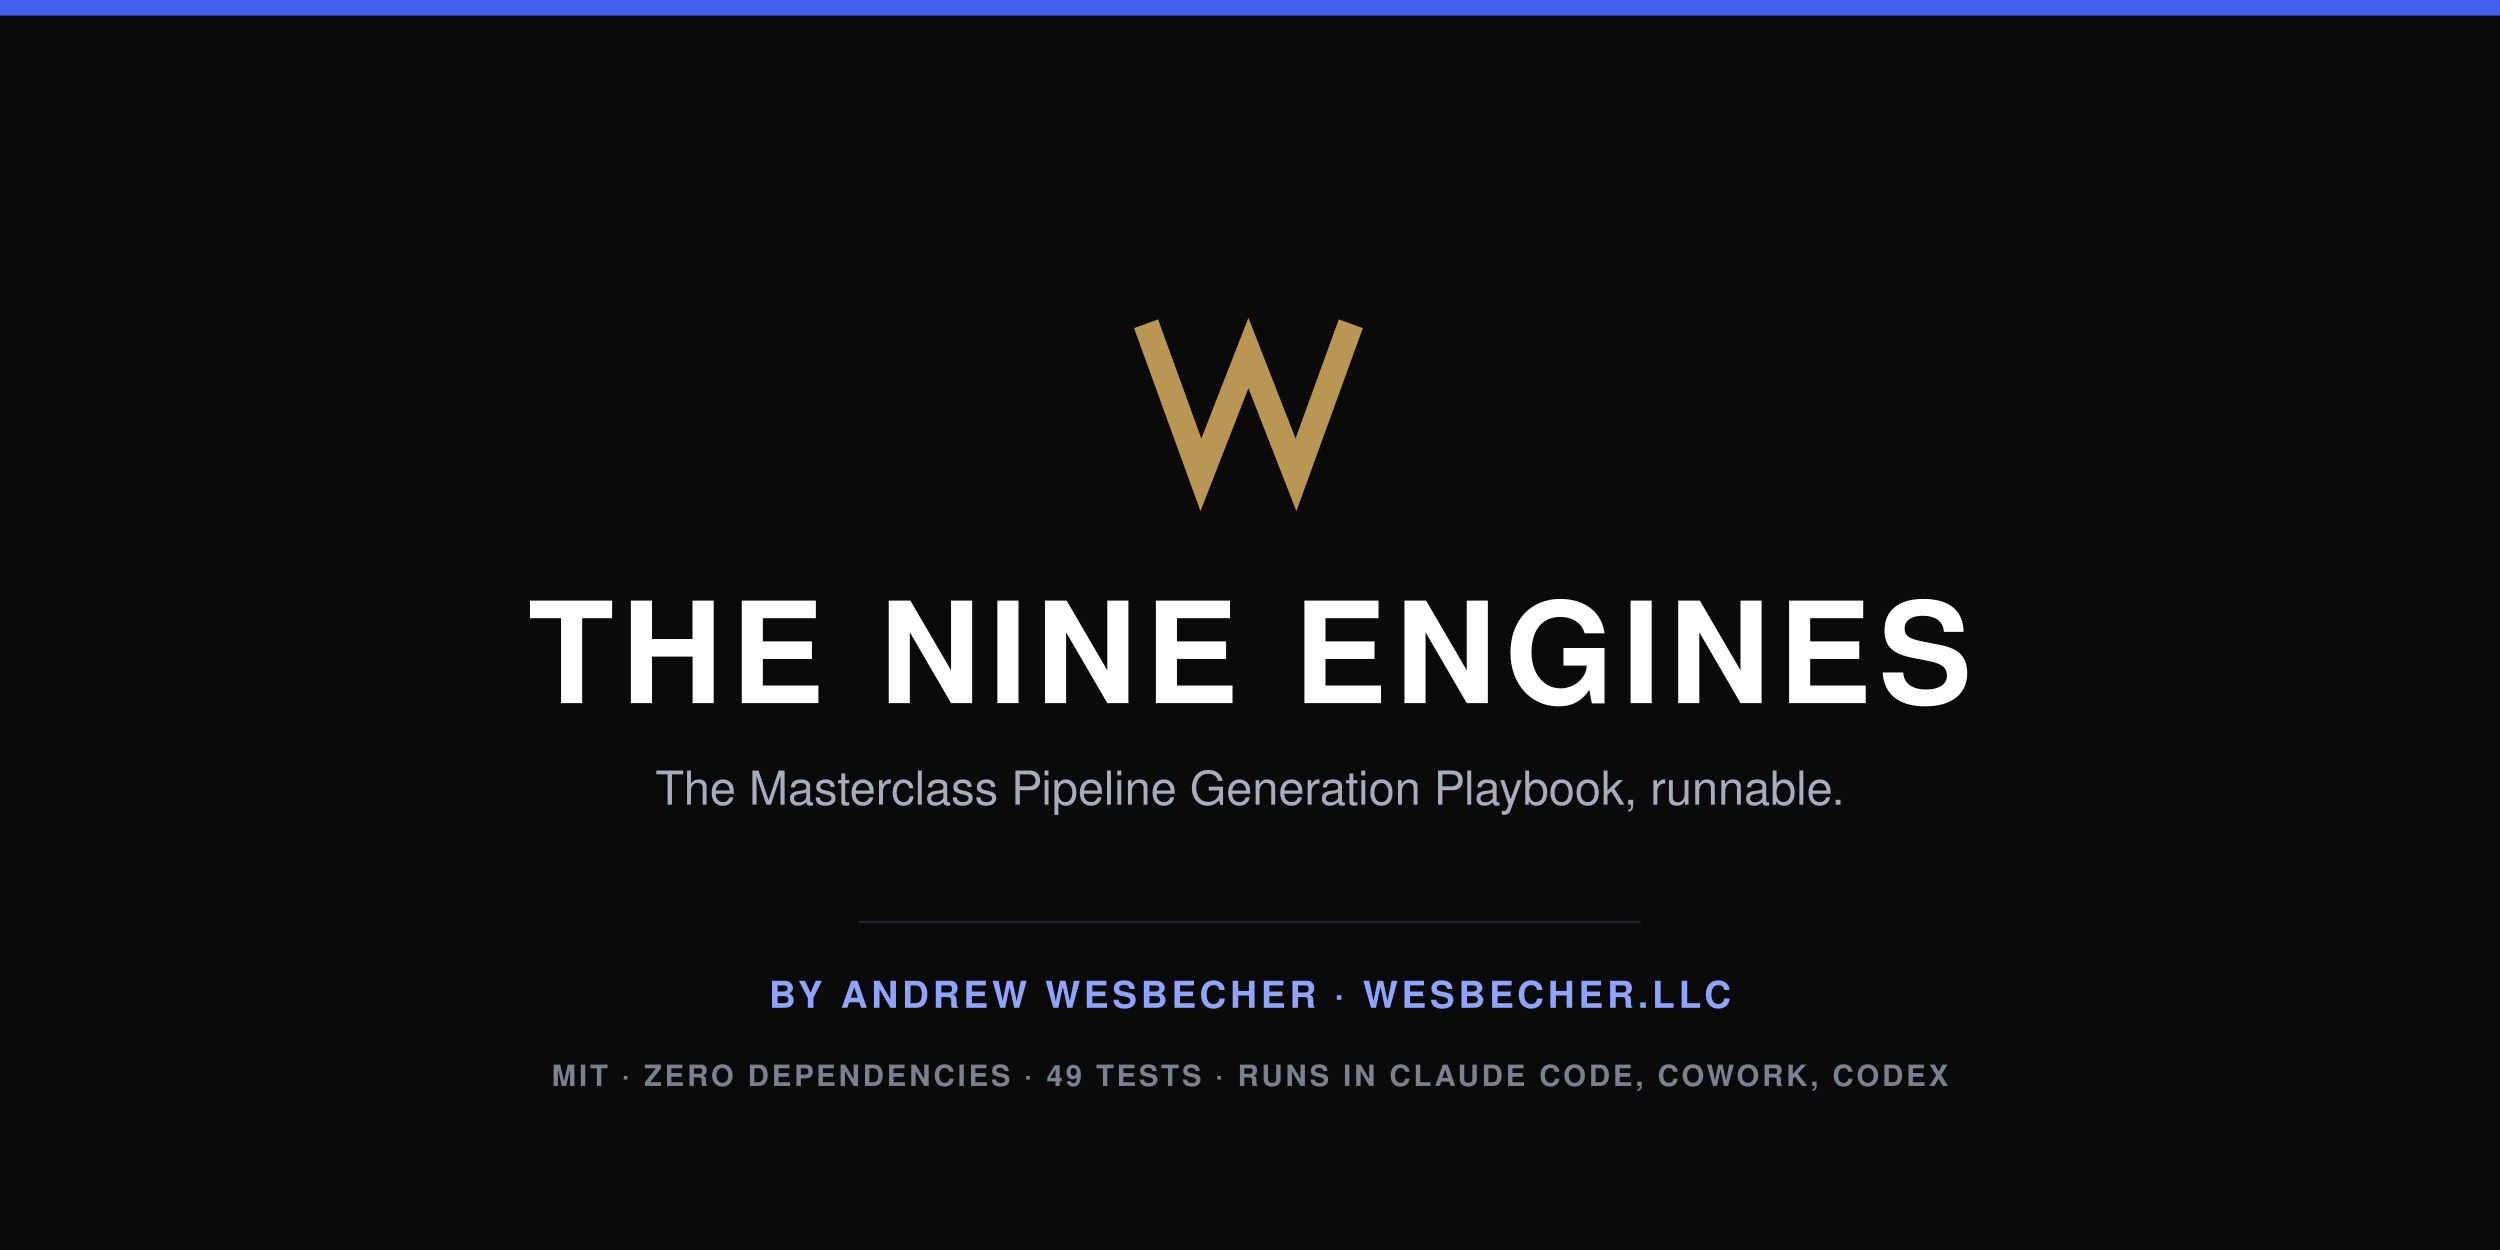
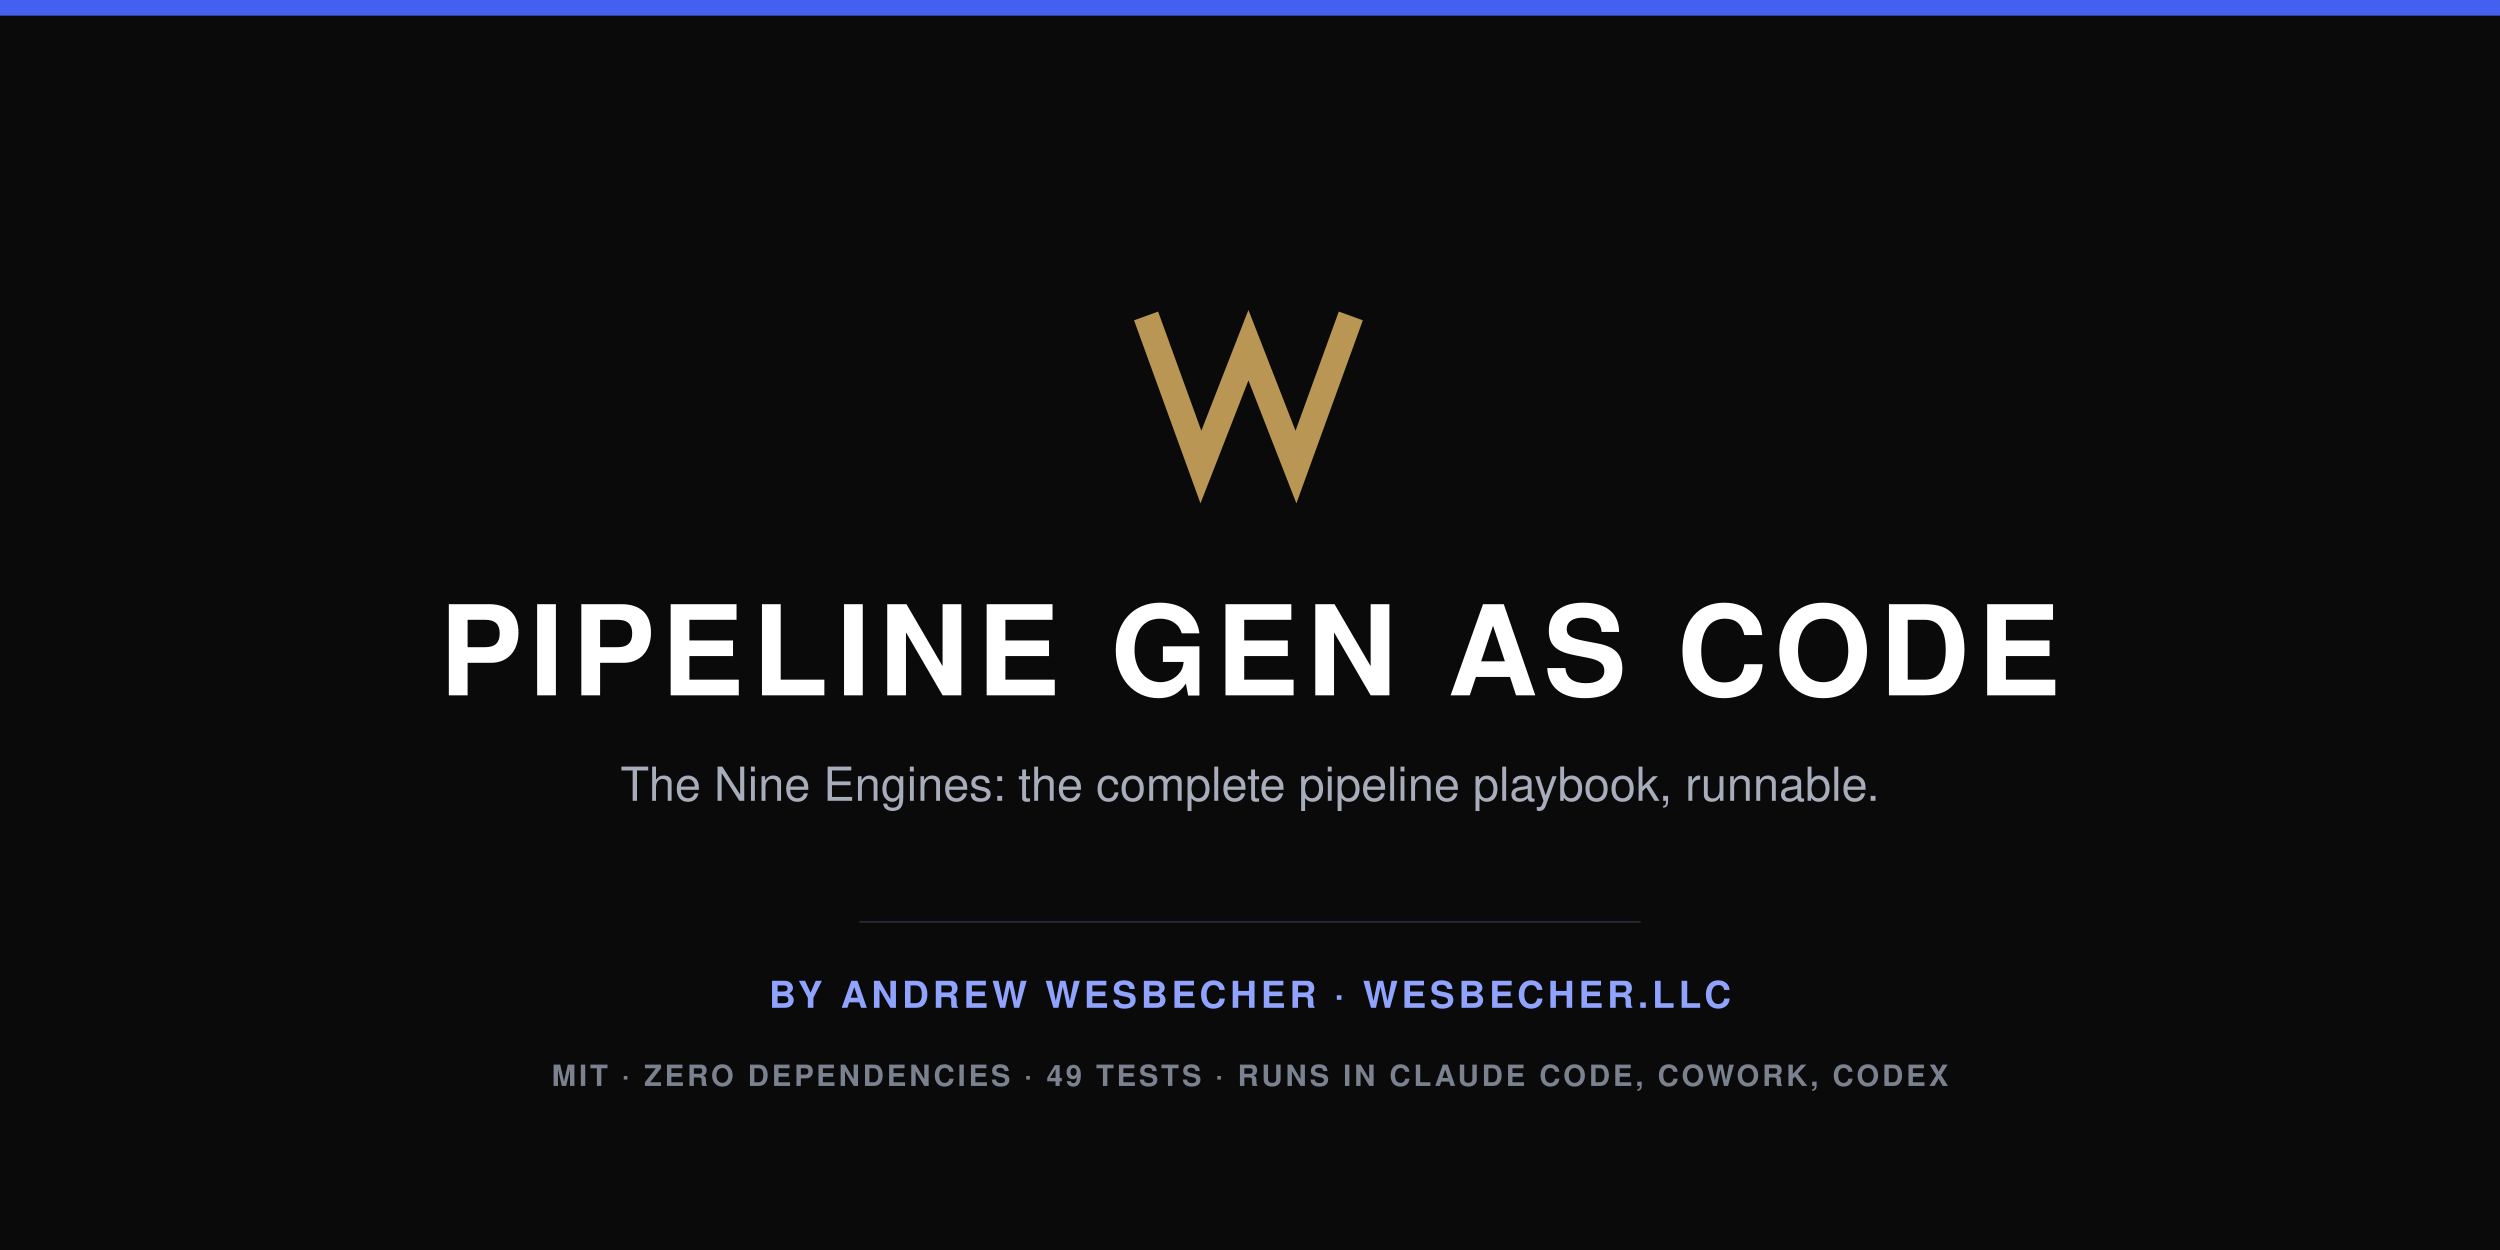
- <svg xmlns="http://www.w3.org/2000/svg" viewBox="0 0 1280 640" width="1280" height="640" role="img" aria-label="The Nine Engines: the Masterclass Pipeline Generation Playbook, by Andrew Wesbecher">
+ <svg xmlns="http://www.w3.org/2000/svg" viewBox="0 0 1280 640" width="1280" height="640" role="img" aria-label="Pipeline gen as code: The Nine Engines playbook by Andrew Wesbecher">
  <rect width="1280" height="640" fill="#0A0A0A" />
  <rect width="1280" height="8" fill="#4361EE" />
-   <g transform="translate(556,120) scale(1.3)">
+   <g transform="translate(556,116) scale(1.3)">
    <path d="M 23.68 35.20 L 45.28 94.72 L 64.00 46.72 L 82.72 94.72 L 104.32 35.20" fill="none" stroke-width="10.08" stroke-linejoin="miter" stroke-linecap="butt" stroke-miterlimit="6" stroke="#B99653" />
  </g>
-   <text x="640" y="360" text-anchor="middle" font-family="Helvetica Neue, Helvetica, Arial, sans-serif" font-size="72" font-weight="700" letter-spacing="4" fill="#FFFFFF">THE NINE ENGINES</text>
-   <text x="640" y="412" text-anchor="middle" font-family="Helvetica Neue, Helvetica, Arial, sans-serif" font-size="24" font-weight="400" fill="#A7ADBB">The Masterclass Pipeline Generation Playbook, runnable.</text>
+   <text x="640" y="356" text-anchor="middle" font-family="Helvetica Neue, Helvetica, Arial, sans-serif" font-size="64" font-weight="700" letter-spacing="4" fill="#FFFFFF">PIPELINE GEN AS CODE</text>
+   <text x="640" y="410" text-anchor="middle" font-family="Helvetica Neue, Helvetica, Arial, sans-serif" font-size="24" font-weight="400" fill="#A7ADBB">The Nine Engines: the complete pipeline playbook, runnable.</text>
  <line x1="440" y1="472" x2="840" y2="472" stroke="#232833" stroke-width="1" />
  <text x="640" y="516" text-anchor="middle" font-family="Helvetica Neue, Helvetica, Arial, sans-serif" font-size="19" font-weight="600" letter-spacing="2" fill="#8FA3FF">BY ANDREW WESBECHER · WESBECHER.LLC</text>
  <text x="640" y="556" text-anchor="middle" font-family="Helvetica Neue, Helvetica, Arial, sans-serif" font-size="15" font-weight="600" letter-spacing="1.5" fill="#7A8290">MIT · ZERO DEPENDENCIES · 49 TESTS · RUNS IN CLAUDE CODE, COWORK, CODEX</text>
</svg>
